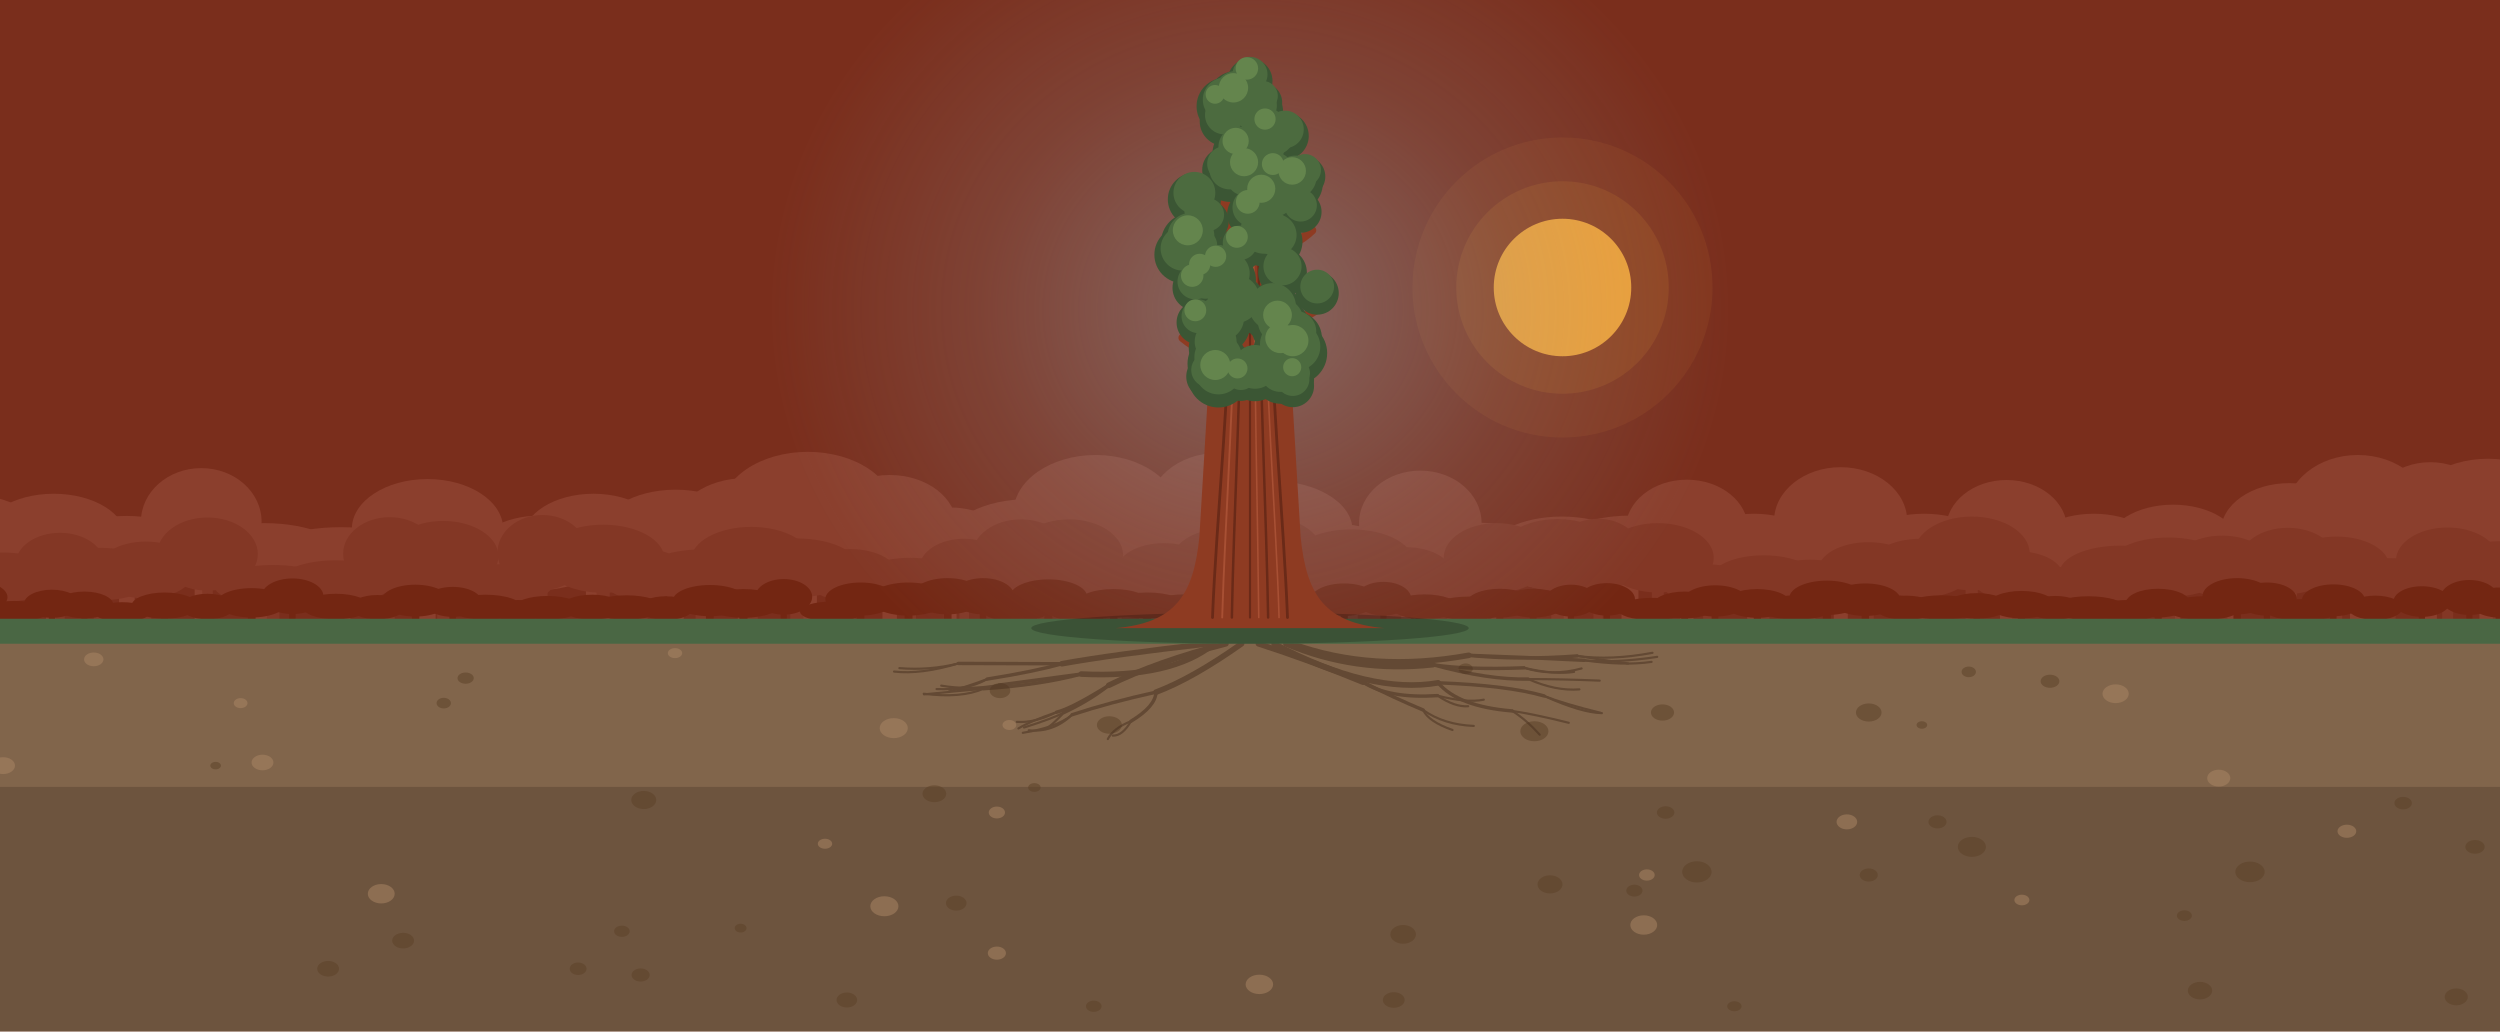
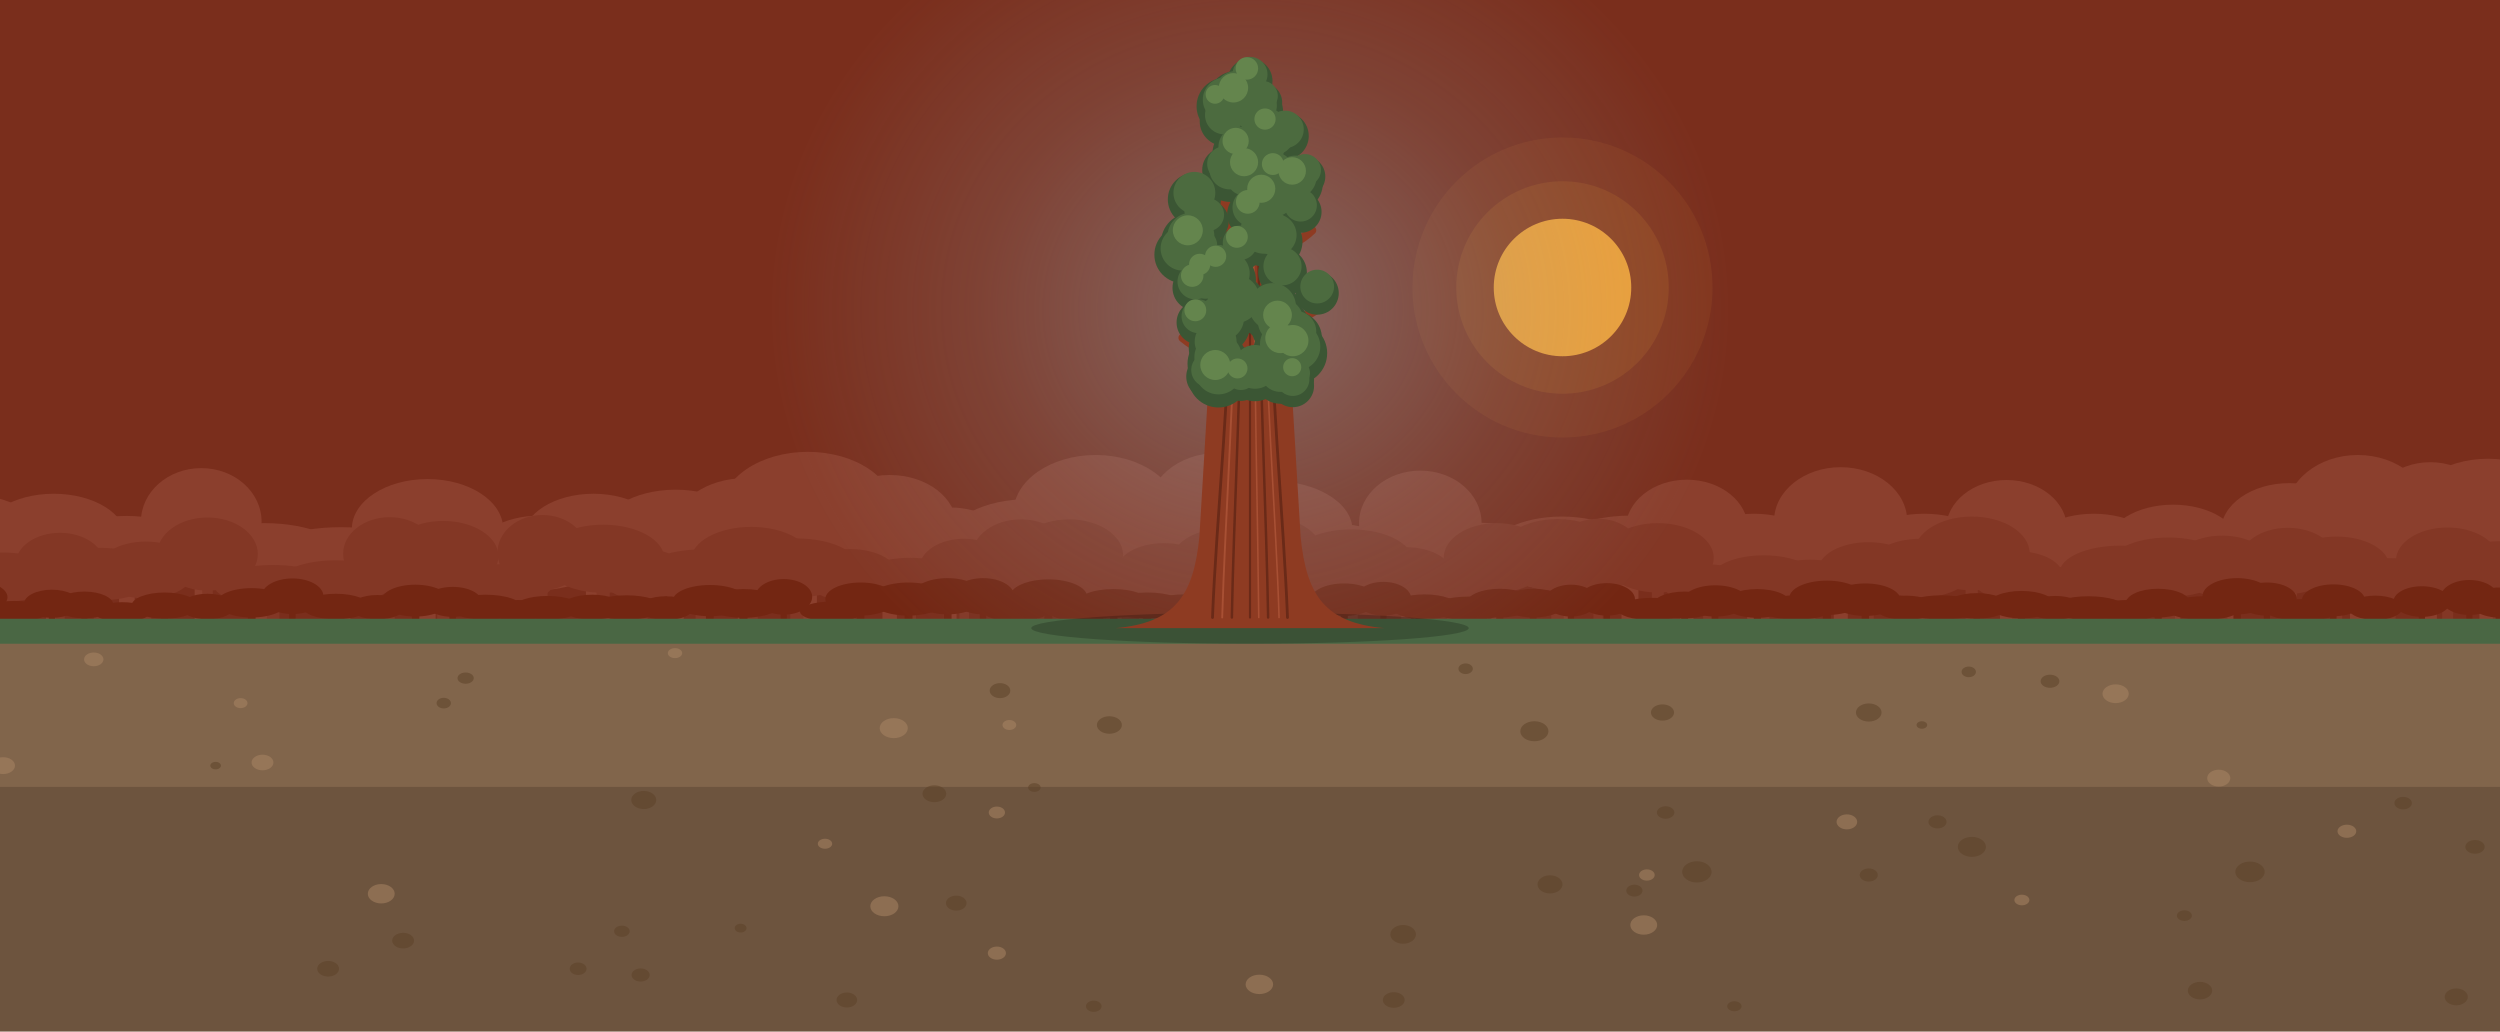
<svg xmlns="http://www.w3.org/2000/svg" width="800" height="330" viewBox="0 0 800 330">
  <rect width="800" height="330" fill="#7A2E1C" />
  <g opacity="1">
    <circle cx="500" cy="92" r="48" fill="#EFA036" fill-opacity="0.08" />
    <circle cx="500" cy="92" r="34" fill="#EFA036" fill-opacity="0.12" />
    <circle cx="500" cy="92" r="22" fill="#EFA036" />
  </g>
  <g fill="#8B3F2D">
    <rect x="-12.5" y="179.2" width="5.0" height="20.8" />
    <ellipse cx="-10.0" cy="172.5" rx="23.7" ry="14.2" />
    <rect x="14.7" y="179.0" width="4.9" height="21.0" />
    <ellipse cx="17.2" cy="172.3" rx="23.2" ry="14.3" />
    <rect x="38.1" y="182.6" width="5.0" height="17.4" />
    <ellipse cx="40.5" cy="177.0" rx="23.2" ry="11.9" />
    <rect x="62.3" y="174.9" width="4.1" height="25.1" />
    <ellipse cx="64.4" cy="166.9" rx="19.3" ry="17.1" />
    <rect x="81.8" y="183.7" width="5.5" height="16.3" />
    <ellipse cx="84.6" cy="178.5" rx="26.0" ry="11.1" />
    <rect x="106.2" y="184.4" width="5.9" height="15.6" />
    <ellipse cx="109.1" cy="179.3" rx="27.6" ry="10.6" />
    <rect x="134.2" y="176.6" width="5.2" height="23.4" />
    <ellipse cx="136.8" cy="169.2" rx="24.2" ry="15.9" />
    <rect x="152.8" y="184.7" width="5.0" height="15.3" />
    <ellipse cx="155.3" cy="179.8" rx="23.4" ry="10.4" />
    <rect x="170.6" y="182.5" width="4.4" height="17.5" />
    <ellipse cx="172.8" cy="176.9" rx="20.7" ry="11.9" />
    <rect x="187.5" y="179.0" width="4.8" height="21.0" />
    <ellipse cx="189.9" cy="172.3" rx="22.6" ry="14.3" />
    <rect x="213.6" y="178.3" width="5.2" height="21.7" />
    <ellipse cx="216.2" cy="171.4" rx="24.4" ry="14.7" />
    <rect x="236.1" y="176.5" width="4.8" height="23.5" />
    <ellipse cx="238.6" cy="169.0" rx="22.7" ry="16.0" />
    <rect x="255.5" y="172.3" width="5.9" height="27.7" />
    <ellipse cx="258.5" cy="163.4" rx="27.7" ry="18.8" />
    <rect x="282.4" y="176.0" width="4.6" height="24.0" />
    <ellipse cx="284.7" cy="168.3" rx="21.4" ry="16.3" />
    <rect x="302.0" y="181.2" width="4.1" height="18.8" />
    <ellipse cx="304.1" cy="175.2" rx="19.1" ry="12.8" />
    <rect x="326.6" y="179.8" width="5.6" height="20.2" />
    <ellipse cx="329.4" cy="173.4" rx="26.3" ry="13.7" />
    <rect x="347.8" y="172.8" width="5.6" height="27.2" />
    <ellipse cx="350.6" cy="164.1" rx="26.3" ry="18.5" />
    <rect x="364.5" y="182.2" width="5.7" height="17.8" />
    <ellipse cx="367.4" cy="176.6" rx="26.9" ry="12.1" />
    <rect x="387.1" y="172.5" width="4.7" height="27.5" />
    <ellipse cx="389.4" cy="163.7" rx="22.2" ry="18.7" />
    <rect x="404.3" y="176.9" width="5.5" height="23.1" />
    <ellipse cx="407.1" cy="169.6" rx="25.7" ry="15.7" />
    <rect x="424.6" y="183.8" width="4.6" height="16.2" />
    <ellipse cx="426.9" cy="178.6" rx="21.6" ry="11.0" />
    <rect x="452.4" y="175.3" width="4.2" height="24.7" />
    <ellipse cx="454.5" cy="167.4" rx="19.6" ry="16.8" />
    <rect x="472.0" y="183.6" width="4.1" height="16.4" />
    <ellipse cx="474.0" cy="178.4" rx="19.0" ry="11.1" />
    <rect x="497.2" y="182.6" width="5.0" height="17.4" />
    <ellipse cx="499.8" cy="177.1" rx="23.6" ry="11.8" />
    <rect x="518.9" y="182.5" width="5.4" height="17.5" />
    <ellipse cx="521.6" cy="176.9" rx="25.2" ry="11.9" />
    <rect x="537.7" y="176.8" width="4.2" height="23.2" />
    <ellipse cx="539.8" cy="169.3" rx="19.6" ry="15.8" />
    <rect x="559.1" y="182.2" width="4.5" height="17.8" />
    <ellipse cx="561.3" cy="176.5" rx="21.0" ry="12.1" />
    <rect x="586.8" y="174.8" width="4.5" height="25.2" />
    <ellipse cx="589.0" cy="166.7" rx="21.3" ry="17.2" />
    <rect x="613.4" y="182.2" width="4.7" height="17.8" />
    <ellipse cx="615.7" cy="176.5" rx="22.1" ry="12.1" />
    <rect x="640.0" y="176.8" width="4.1" height="23.2" />
    <ellipse cx="642.1" cy="169.4" rx="19.4" ry="15.8" />
    <rect x="667.8" y="182.2" width="4.5" height="17.8" />
    <ellipse cx="670.0" cy="176.5" rx="20.9" ry="12.1" />
    <rect x="693.2" y="180.7" width="4.5" height="19.3" />
    <ellipse cx="695.4" cy="174.6" rx="21.2" ry="13.1" />
    <rect x="710.5" y="183.7" width="5.1" height="16.3" />
    <ellipse cx="713.1" cy="178.5" rx="23.9" ry="11.1" />
    <rect x="730.2" y="177.3" width="4.7" height="22.7" />
    <ellipse cx="732.6" cy="170.0" rx="21.9" ry="15.4" />
    <rect x="752.0" y="172.8" width="4.9" height="27.2" />
    <ellipse cx="754.5" cy="164.1" rx="22.9" ry="18.5" />
    <rect x="775.5" y="174.0" width="4.3" height="26.0" />
    <ellipse cx="777.7" cy="165.6" rx="20.2" ry="17.7" />
    <rect x="793.4" y="173.4" width="5.6" height="26.6" />
    <ellipse cx="796.2" cy="164.9" rx="26.0" ry="18.1" />
    <rect x="813.1" y="182.5" width="5.4" height="17.5" />
    <ellipse cx="815.8" cy="176.9" rx="25.3" ry="11.9" />
  </g>
  <g fill="#833725">
    <rect x="-22.0" y="186.5" width="4.0" height="13.5" />
    <ellipse cx="-20.0" cy="182.1" rx="18.9" ry="9.2" />
    <rect x="-1.3" y="188.4" width="4.0" height="11.6" />
    <ellipse cx="0.7" cy="184.7" rx="18.6" ry="7.9" />
    <rect x="17.7" y="185.3" width="3.0" height="14.7" />
    <ellipse cx="19.2" cy="180.5" rx="14.2" ry="10.0" />
    <rect x="30.0" y="187.6" width="3.9" height="12.4" />
    <ellipse cx="32.0" cy="183.7" rx="18.5" ry="8.4" />
    <rect x="45.1" y="186.6" width="3.3" height="13.4" />
    <ellipse cx="46.7" cy="182.4" rx="15.6" ry="9.1" />
    <rect x="64.7" y="182.8" width="3.4" height="17.2" />
    <ellipse cx="66.4" cy="177.3" rx="16.1" ry="11.7" />
    <rect x="85.4" y="190.4" width="4.0" height="9.6" />
    <ellipse cx="87.4" cy="187.3" rx="18.9" ry="6.5" />
    <rect x="105.4" y="189.6" width="3.9" height="10.4" />
    <ellipse cx="107.4" cy="186.3" rx="18.2" ry="7.0" />
    <rect x="123.1" y="182.7" width="3.2" height="17.3" />
    <ellipse cx="124.7" cy="177.2" rx="14.9" ry="11.7" />
    <rect x="139.9" y="183.4" width="3.8" height="16.6" />
    <ellipse cx="141.8" cy="178.0" rx="17.7" ry="11.3" />
    <rect x="154.9" y="190.2" width="4.2" height="9.8" />
    <ellipse cx="157.0" cy="187.1" rx="19.8" ry="6.6" />
    <rect x="172.1" y="182.4" width="3.1" height="17.6" />
    <ellipse cx="173.6" cy="176.8" rx="14.4" ry="12.0" />
    <rect x="190.9" y="184.0" width="4.2" height="16.0" />
    <ellipse cx="193.0" cy="178.8" rx="19.6" ry="10.9" />
    <rect x="204.3" y="187.7" width="2.9" height="12.3" />
    <ellipse cx="205.8" cy="183.8" rx="13.8" ry="8.3" />
    <rect x="222.6" y="187.9" width="4.2" height="12.1" />
    <ellipse cx="224.7" cy="184.0" rx="19.9" ry="8.2" />
    <rect x="238.4" y="184.3" width="4.1" height="15.7" />
    <ellipse cx="240.4" cy="179.3" rx="19.3" ry="10.7" />
    <rect x="252.9" y="186.2" width="4.2" height="13.8" />
    <ellipse cx="255.0" cy="181.7" rx="19.9" ry="9.4" />
    <rect x="270.4" y="187.8" width="3.3" height="12.2" />
    <ellipse cx="272.1" cy="184.0" rx="15.2" ry="8.3" />
    <rect x="289.4" y="189.3" width="3.7" height="10.7" />
    <ellipse cx="291.3" cy="185.8" rx="17.5" ry="7.3" />
    <rect x="307.0" y="186.2" width="3.1" height="13.8" />
    <ellipse cx="308.5" cy="181.8" rx="14.3" ry="9.4" />
    <rect x="325.0" y="183.1" width="3.3" height="16.9" />
    <ellipse cx="326.7" cy="177.7" rx="15.6" ry="11.5" />
    <rect x="340.2" y="183.1" width="3.7" height="16.9" />
    <ellipse cx="342.1" cy="177.7" rx="17.3" ry="11.5" />
    <rect x="355.0" y="190.8" width="3.9" height="9.2" />
    <ellipse cx="356.9" cy="187.9" rx="18.5" ry="6.2" />
    <rect x="370.8" y="186.9" width="3.3" height="13.1" />
    <ellipse cx="372.5" cy="182.7" rx="15.3" ry="8.9" />
    <rect x="388.7" y="184.7" width="3.3" height="15.3" />
    <ellipse cx="390.4" cy="179.8" rx="15.5" ry="10.4" />
    <rect x="401.5" y="182.5" width="4.2" height="17.5" />
    <ellipse cx="403.6" cy="176.9" rx="19.6" ry="11.9" />
    <rect x="414.5" y="186.1" width="3.9" height="13.9" />
    <ellipse cx="416.4" cy="181.6" rx="18.0" ry="9.5" />
    <rect x="430.3" y="184.7" width="4.2" height="15.3" />
    <ellipse cx="432.4" cy="179.8" rx="19.9" ry="10.4" />
    <rect x="448.4" y="187.6" width="3.1" height="12.4" />
    <ellipse cx="449.9" cy="183.6" rx="14.8" ry="8.5" />
    <rect x="463.1" y="189.6" width="3.0" height="10.4" />
    <ellipse cx="464.6" cy="186.3" rx="14.2" ry="7.0" />
    <rect x="477.2" y="183.7" width="3.6" height="16.3" />
    <ellipse cx="479.0" cy="178.5" rx="17.0" ry="11.1" />
    <rect x="496.4" y="183.0" width="4.0" height="17.0" />
    <ellipse cx="498.4" cy="177.6" rx="18.9" ry="11.5" />
    <rect x="509.9" y="183.0" width="3.0" height="17.0" />
    <ellipse cx="511.4" cy="177.6" rx="14.1" ry="11.6" />
    <rect x="528.6" y="183.7" width="3.8" height="16.3" />
    <ellipse cx="530.5" cy="178.5" rx="17.9" ry="11.1" />
    <rect x="545.0" y="190.3" width="3.0" height="9.7" />
    <ellipse cx="546.5" cy="187.2" rx="14.0" ry="6.6" />
    <rect x="562.6" y="188.9" width="3.6" height="11.1" />
    <ellipse cx="564.4" cy="185.3" rx="17.0" ry="7.6" />
    <rect x="577.6" y="189.5" width="3.3" height="10.5" />
    <ellipse cx="579.2" cy="186.2" rx="15.4" ry="7.1" />
    <rect x="596.2" y="186.8" width="3.4" height="13.2" />
    <ellipse cx="597.9" cy="182.5" rx="16.1" ry="9.0" />
    <rect x="612.8" y="186.2" width="3.6" height="13.8" />
    <ellipse cx="614.6" cy="181.8" rx="16.9" ry="9.4" />
    <rect x="629.0" y="182.6" width="3.9" height="17.4" />
    <ellipse cx="631.0" cy="177.1" rx="18.5" ry="11.8" />
    <rect x="643.9" y="188.2" width="3.1" height="11.8" />
    <ellipse cx="645.5" cy="184.4" rx="14.7" ry="8.0" />
    <rect x="659.2" y="190.7" width="3.9" height="9.3" />
    <ellipse cx="661.1" cy="187.7" rx="18.4" ry="6.3" />
    <rect x="676.4" y="187.3" width="4.1" height="12.7" />
    <ellipse cx="678.5" cy="183.2" rx="19.4" ry="8.6" />
    <rect x="691.8" y="186.0" width="4.2" height="14.0" />
    <ellipse cx="693.9" cy="181.5" rx="19.7" ry="9.5" />
    <rect x="709.4" y="185.7" width="3.4" height="14.3" />
    <ellipse cx="711.1" cy="181.1" rx="15.9" ry="9.7" />
    <rect x="730.5" y="184.5" width="3.3" height="15.5" />
    <ellipse cx="732.1" cy="179.5" rx="15.5" ry="10.6" />
    <rect x="745.9" y="185.9" width="3.6" height="14.1" />
    <ellipse cx="747.7" cy="181.3" rx="16.9" ry="9.6" />
    <rect x="762.9" y="189.3" width="3.7" height="10.7" />
    <ellipse cx="764.7" cy="185.9" rx="17.3" ry="7.3" />
    <rect x="781.5" y="184.4" width="3.5" height="15.6" />
    <ellipse cx="783.2" cy="179.4" rx="16.5" ry="10.6" />
    <rect x="797.7" y="186.6" width="3.6" height="13.4" />
    <ellipse cx="799.6" cy="182.3" rx="17.0" ry="9.1" />
    <rect x="814.5" y="190.8" width="3.2" height="9.2" />
    <ellipse cx="816.2" cy="187.9" rx="15.2" ry="6.2" />
  </g>
  <g fill="#732612">
    <rect x="-11.3" y="193.7" width="2.6" height="8.3" />
    <ellipse cx="-10.0" cy="191.1" rx="12.4" ry="5.6" />
    <rect x="3.6" y="197.1" width="2.3" height="4.9" />
    <ellipse cx="4.7" cy="195.6" rx="10.9" ry="3.3" />
    <rect x="15.6" y="195.3" width="2.0" height="6.7" />
    <ellipse cx="16.6" cy="193.2" rx="8.9" ry="4.5" />
    <rect x="26.0" y="195.7" width="2.0" height="6.3" />
    <ellipse cx="27.0" cy="193.6" rx="9.3" ry="4.3" />
    <rect x="38.1" y="197.4" width="2.0" height="4.6" />
    <ellipse cx="39.1" cy="195.9" rx="8.8" ry="3.2" />
    <rect x="51.5" y="195.8" width="2.3" height="6.2" />
    <ellipse cx="52.7" cy="193.8" rx="10.6" ry="4.2" />
    <rect x="65.4" y="196.0" width="2.0" height="6.0" />
    <ellipse cx="66.4" cy="194.1" rx="8.6" ry="4.1" />
    <rect x="79.3" y="195.1" width="2.4" height="6.9" />
    <ellipse cx="80.5" cy="192.9" rx="11.2" ry="4.7" />
    <rect x="92.5" y="193.5" width="2.1" height="8.5" />
    <ellipse cx="93.6" cy="190.8" rx="9.9" ry="5.7" />
    <rect x="106.3" y="196.0" width="2.3" height="6.0" />
    <ellipse cx="107.5" cy="194.1" rx="10.8" ry="4.1" />
    <rect x="119.8" y="196.2" width="2.0" height="5.8" />
    <ellipse cx="120.8" cy="194.3" rx="8.8" ry="3.9" />
    <rect x="131.8" y="194.6" width="2.3" height="7.4" />
    <ellipse cx="132.9" cy="192.2" rx="10.9" ry="5.1" />
    <rect x="143.9" y="194.9" width="2.0" height="7.1" />
    <ellipse cx="144.9" cy="192.6" rx="9.2" ry="4.8" />
    <rect x="154.0" y="196.2" width="2.5" height="5.8" />
    <ellipse cx="155.3" cy="194.3" rx="11.8" ry="4.0" />
    <rect x="164.7" y="197.0" width="2.0" height="5.0" />
    <ellipse cx="165.7" cy="195.4" rx="8.8" ry="3.4" />
    <rect x="174.1" y="196.4" width="2.3" height="5.6" />
    <ellipse cx="175.2" cy="194.5" rx="10.8" ry="3.8" />
    <rect x="188.4" y="196.1" width="2.1" height="5.9" />
    <ellipse cx="189.5" cy="194.3" rx="10.0" ry="4.0" />
    <rect x="199.3" y="196.2" width="2.5" height="5.8" />
    <ellipse cx="200.5" cy="194.4" rx="11.7" ry="3.9" />
    <rect x="212.1" y="196.4" width="2.0" height="5.6" />
    <ellipse cx="213.1" cy="194.6" rx="8.8" ry="3.8" />
    <rect x="225.9" y="194.6" width="2.5" height="7.4" />
    <ellipse cx="227.2" cy="192.2" rx="11.9" ry="5.0" />
    <rect x="236.6" y="195.3" width="2.6" height="6.7" />
    <ellipse cx="237.9" cy="193.1" rx="12.3" ry="4.6" />
    <rect x="249.8" y="193.7" width="2.0" height="8.3" />
    <ellipse cx="250.8" cy="191.0" rx="9.1" ry="5.7" />
    <rect x="265.0" y="197.2" width="2.2" height="4.8" />
    <ellipse cx="266.1" cy="195.7" rx="10.1" ry="3.2" />
    <rect x="274.2" y="194.2" width="2.4" height="7.8" />
    <ellipse cx="275.4" cy="191.7" rx="11.3" ry="5.3" />
    <rect x="289.4" y="194.2" width="2.6" height="7.8" />
    <ellipse cx="290.7" cy="191.7" rx="12.4" ry="5.3" />
    <rect x="302.0" y="193.5" width="2.5" height="8.5" />
    <ellipse cx="303.2" cy="190.8" rx="11.5" ry="5.8" />
    <rect x="313.5" y="193.5" width="2.1" height="8.5" />
    <ellipse cx="314.6" cy="190.8" rx="10.0" ry="5.8" />
    <rect x="323.9" y="197.2" width="2.2" height="4.8" />
    <ellipse cx="325.0" cy="195.6" rx="10.4" ry="3.3" />
    <rect x="334.2" y="193.7" width="2.6" height="8.3" />
    <ellipse cx="335.5" cy="191.0" rx="12.4" ry="5.6" />
    <rect x="344.9" y="197.0" width="2.3" height="5.0" />
    <ellipse cx="346.1" cy="195.5" rx="10.6" ry="3.4" />
    <rect x="355.1" y="195.3" width="2.5" height="6.7" />
    <ellipse cx="356.3" cy="193.1" rx="11.8" ry="4.6" />
    <rect x="365.8" y="195.8" width="2.6" height="6.2" />
    <ellipse cx="367.1" cy="193.8" rx="12.2" ry="4.2" />
    <rect x="377.8" y="196.1" width="2.6" height="5.9" />
    <ellipse cx="379.1" cy="194.2" rx="12.1" ry="4.0" />
    <rect x="392.2" y="193.9" width="2.4" height="8.1" />
    <ellipse cx="393.4" cy="191.2" rx="11.3" ry="5.5" />
    <rect x="403.9" y="194.7" width="2.5" height="7.3" />
    <ellipse cx="405.2" cy="192.3" rx="11.9" ry="5.0" />
    <rect x="417.3" y="196.5" width="2.1" height="5.5" />
    <ellipse cx="418.3" cy="194.7" rx="9.6" ry="3.7" />
    <rect x="429.0" y="194.4" width="2.3" height="7.6" />
    <ellipse cx="430.1" cy="191.9" rx="10.7" ry="5.2" />
    <rect x="441.7" y="194.1" width="2.0" height="7.9" />
    <ellipse cx="442.7" cy="191.6" rx="8.9" ry="5.4" />
    <rect x="454.7" y="196.1" width="2.3" height="5.9" />
    <ellipse cx="455.9" cy="194.2" rx="10.7" ry="4.0" />
    <rect x="468.9" y="196.5" width="2.6" height="5.5" />
    <ellipse cx="470.2" cy="194.7" rx="12.4" ry="3.8" />
    <rect x="478.8" y="195.2" width="2.3" height="6.8" />
    <ellipse cx="480.0" cy="193.0" rx="10.7" ry="4.6" />
    <rect x="489.5" y="195.2" width="2.2" height="6.8" />
    <ellipse cx="490.7" cy="193.0" rx="10.4" ry="4.6" />
    <rect x="501.7" y="194.6" width="2.0" height="7.4" />
    <ellipse cx="502.7" cy="192.2" rx="8.4" ry="5.1" />
    <rect x="513.2" y="194.3" width="2.0" height="7.7" />
    <ellipse cx="514.2" cy="191.8" rx="9.0" ry="5.2" />
    <rect x="527.6" y="196.6" width="2.4" height="5.4" />
    <ellipse cx="528.8" cy="194.9" rx="11.3" ry="3.6" />
    <rect x="538.0" y="195.7" width="2.2" height="6.3" />
    <ellipse cx="539.1" cy="193.6" rx="10.2" ry="4.3" />
    <rect x="547.7" y="194.6" width="2.2" height="7.4" />
    <ellipse cx="548.9" cy="192.3" rx="10.4" ry="5.0" />
    <rect x="561.2" y="195.3" width="2.3" height="6.7" />
    <ellipse cx="562.3" cy="193.1" rx="10.7" ry="4.6" />
    <rect x="573.5" y="196.3" width="2.6" height="5.7" />
    <ellipse cx="574.8" cy="194.4" rx="12.2" ry="3.9" />
    <rect x="583.3" y="193.9" width="2.6" height="8.1" />
    <ellipse cx="584.6" cy="191.3" rx="12.0" ry="5.5" />
    <rect x="595.7" y="194.3" width="2.4" height="7.7" />
    <ellipse cx="596.9" cy="191.9" rx="11.2" ry="5.2" />
    <rect x="608.8" y="196.3" width="2.1" height="5.7" />
    <ellipse cx="609.9" cy="194.5" rx="9.7" ry="3.9" />
    <rect x="619.9" y="196.2" width="2.7" height="5.8" />
    <ellipse cx="621.3" cy="194.4" rx="12.4" ry="3.9" />
    <rect x="631.5" y="195.9" width="2.2" height="6.1" />
    <ellipse cx="632.6" cy="193.9" rx="10.2" ry="4.1" />
    <rect x="645.7" y="195.5" width="2.3" height="6.5" />
    <ellipse cx="646.9" cy="193.5" rx="10.7" ry="4.4" />
    <rect x="656.7" y="196.3" width="2.0" height="5.7" />
    <ellipse cx="657.7" cy="194.5" rx="8.8" ry="3.8" />
    <rect x="667.0" y="196.4" width="2.6" height="5.6" />
    <ellipse cx="668.3" cy="194.6" rx="12.0" ry="3.8" />
    <rect x="679.5" y="197.0" width="2.2" height="5.0" />
    <ellipse cx="680.6" cy="195.4" rx="10.3" ry="3.4" />
    <rect x="689.5" y="195.2" width="2.2" height="6.8" />
    <ellipse cx="690.6" cy="193.0" rx="10.3" ry="4.6" />
    <rect x="703.8" y="196.4" width="2.6" height="5.6" />
    <ellipse cx="705.1" cy="194.6" rx="12.0" ry="3.8" />
    <rect x="714.7" y="193.5" width="2.4" height="8.5" />
    <ellipse cx="715.9" cy="190.8" rx="11.1" ry="5.8" />
    <rect x="724.4" y="194.2" width="2.0" height="7.8" />
    <ellipse cx="725.4" cy="191.7" rx="9.6" ry="5.3" />
    <rect x="735.6" y="196.9" width="2.5" height="5.1" />
    <ellipse cx="736.9" cy="195.2" rx="11.9" ry="3.5" />
    <rect x="745.6" y="194.5" width="2.1" height="7.5" />
    <ellipse cx="746.7" cy="192.1" rx="10.1" ry="5.1" />
    <rect x="759.1" y="196.3" width="2.0" height="5.7" />
    <ellipse cx="760.1" cy="194.5" rx="8.7" ry="3.9" />
    <rect x="774.0" y="194.8" width="2.0" height="7.2" />
    <ellipse cx="775.0" cy="192.5" rx="9.1" ry="4.9" />
    <rect x="789.2" y="193.8" width="2.0" height="8.2" />
    <ellipse cx="790.2" cy="191.2" rx="9.2" ry="5.6" />
    <rect x="798.6" y="195.0" width="2.0" height="7.0" />
    <ellipse cx="799.6" cy="192.8" rx="9.0" ry="4.8" />
    <rect x="812.1" y="195.6" width="2.4" height="6.4" />
    <ellipse cx="813.3" cy="193.5" rx="11.4" ry="4.4" />
  </g>
  <defs>
    <radialGradient id="gloaklp">
      <stop offset="0" stop-color="#94A1A9" stop-opacity="0.5" />
      <stop offset="0.55" stop-color="#94A1A9" stop-opacity="0.18" />
      <stop offset="1" stop-color="#94A1A9" stop-opacity="0" />
    </radialGradient>
  </defs>
  <ellipse cx="400" cy="99.138" rx="154.655" ry="141.207" fill="url(#gloaklp)" />
  <rect x="0" y="200" width="800" height="130" fill="#81654B" />
  <rect x="0" y="251.8" width="800" height="78.2" fill="#6D543E" />
  <ellipse cx="323" cy="232" rx="2.2" ry="1.6" fill="#A88462" fill-opacity="0.55" />
  <ellipse cx="199" cy="298" rx="2.5" ry="1.8" fill="#5E4229" fill-opacity="0.55" />
  <ellipse cx="306" cy="289" rx="3.3" ry="2.4" fill="#5E4229" fill-opacity="0.55" />
  <ellipse cx="751" cy="266" rx="3.0" ry="2.1" fill="#A88462" fill-opacity="0.55" />
  <ellipse cx="491" cy="234" rx="4.5" ry="3.2" fill="#5E4229" fill-opacity="0.55" />
  <ellipse cx="299" cy="254" rx="3.8" ry="2.7" fill="#5E4229" fill-opacity="0.55" />
  <ellipse cx="122" cy="286" rx="4.3" ry="3.1" fill="#A88462" fill-opacity="0.55" />
  <ellipse cx="271" cy="320" rx="3.3" ry="2.4" fill="#5E4229" fill-opacity="0.55" />
  <ellipse cx="620" cy="263" rx="2.9" ry="2.1" fill="#5E4229" fill-opacity="0.55" />
  <ellipse cx="216" cy="209" rx="2.3" ry="1.6" fill="#A88462" fill-opacity="0.55" />
  <ellipse cx="792" cy="271" rx="3.1" ry="2.2" fill="#5E4229" fill-opacity="0.55" />
  <ellipse cx="720" cy="279" rx="4.7" ry="3.3" fill="#5E4229" fill-opacity="0.55" />
  <ellipse cx="286" cy="233" rx="4.5" ry="3.2" fill="#A88462" fill-opacity="0.55" />
  <ellipse cx="129" cy="301" rx="3.5" ry="2.5" fill="#5E4229" fill-opacity="0.55" />
  <ellipse cx="786" cy="319" rx="3.7" ry="2.7" fill="#5E4229" fill-opacity="0.55" />
  <ellipse cx="30" cy="211" rx="3.1" ry="2.2" fill="#A88462" fill-opacity="0.55" />
  <ellipse cx="656" cy="218" rx="3.0" ry="2.1" fill="#5E4229" fill-opacity="0.55" />
  <ellipse cx="69" cy="245" rx="1.7" ry="1.2" fill="#5E4229" fill-opacity="0.55" />
  <ellipse cx="264" cy="270" rx="2.3" ry="1.6" fill="#A88462" fill-opacity="0.55" />
  <ellipse cx="630" cy="215" rx="2.3" ry="1.7" fill="#5E4229" fill-opacity="0.55" />
  <ellipse cx="206" cy="256" rx="4.0" ry="2.9" fill="#5E4229" fill-opacity="0.55" />
  <ellipse cx="283" cy="290" rx="4.5" ry="3.2" fill="#A88462" fill-opacity="0.55" />
  <ellipse cx="105" cy="310" rx="3.5" ry="2.5" fill="#5E4229" fill-opacity="0.55" />
  <ellipse cx="598" cy="280" rx="2.9" ry="2.1" fill="#5E4229" fill-opacity="0.55" />
  <ellipse cx="77" cy="225" rx="2.2" ry="1.6" fill="#A88462" fill-opacity="0.55" />
  <ellipse cx="142" cy="225" rx="2.3" ry="1.7" fill="#5E4229" fill-opacity="0.55" />
  <ellipse cx="449" cy="299" rx="4.1" ry="3.0" fill="#5E4229" fill-opacity="0.55" />
  <ellipse cx="677" cy="222" rx="4.2" ry="3.0" fill="#A88462" fill-opacity="0.55" />
  <ellipse cx="149" cy="217" rx="2.6" ry="1.8" fill="#5E4229" fill-opacity="0.55" />
  <ellipse cx="469" cy="214" rx="2.3" ry="1.7" fill="#5E4229" fill-opacity="0.55" />
  <ellipse cx="319" cy="305" rx="2.9" ry="2.1" fill="#A88462" fill-opacity="0.55" />
  <ellipse cx="331" cy="252" rx="2.0" ry="1.4" fill="#5E4229" fill-opacity="0.55" />
  <ellipse cx="704" cy="317" rx="3.9" ry="2.8" fill="#5E4229" fill-opacity="0.55" />
  <ellipse cx="319" cy="260" rx="2.6" ry="1.9" fill="#A88462" fill-opacity="0.55" />
  <ellipse cx="523" cy="285" rx="2.6" ry="1.9" fill="#5E4229" fill-opacity="0.55" />
  <ellipse cx="699" cy="293" rx="2.4" ry="1.7" fill="#5E4229" fill-opacity="0.55" />
  <ellipse cx="647" cy="288" rx="2.4" ry="1.7" fill="#A88462" fill-opacity="0.55" />
  <ellipse cx="237" cy="297" rx="1.9" ry="1.4" fill="#5E4229" fill-opacity="0.55" />
  <ellipse cx="350" cy="322" rx="2.5" ry="1.8" fill="#5E4229" fill-opacity="0.55" />
  <ellipse cx="403" cy="315" rx="4.4" ry="3.1" fill="#A88462" fill-opacity="0.55" />
  <ellipse cx="631" cy="271" rx="4.5" ry="3.2" fill="#5E4229" fill-opacity="0.55" />
  <ellipse cx="205" cy="312" rx="2.9" ry="2.1" fill="#5E4229" fill-opacity="0.55" />
  <ellipse cx="527" cy="280" rx="2.5" ry="1.8" fill="#A88462" fill-opacity="0.55" />
  <ellipse cx="543" cy="279" rx="4.7" ry="3.4" fill="#5E4229" fill-opacity="0.55" />
  <ellipse cx="533" cy="260" rx="2.8" ry="2.0" fill="#5E4229" fill-opacity="0.55" />
  <ellipse cx="710" cy="249" rx="3.7" ry="2.7" fill="#A88462" fill-opacity="0.55" />
  <ellipse cx="555" cy="322" rx="2.3" ry="1.6" fill="#5E4229" fill-opacity="0.55" />
  <ellipse cx="532" cy="228" rx="3.7" ry="2.6" fill="#5E4229" fill-opacity="0.55" />
  <ellipse cx="526" cy="296" rx="4.3" ry="3.1" fill="#A88462" fill-opacity="0.55" />
  <ellipse cx="185" cy="310" rx="2.7" ry="2.0" fill="#5E4229" fill-opacity="0.55" />
  <ellipse cx="320" cy="221" rx="3.3" ry="2.4" fill="#5E4229" fill-opacity="0.55" />
  <ellipse cx="1" cy="245" rx="3.8" ry="2.7" fill="#A88462" fill-opacity="0.55" />
  <ellipse cx="598" cy="228" rx="4.1" ry="2.9" fill="#5E4229" fill-opacity="0.55" />
  <ellipse cx="355" cy="232" rx="4.0" ry="2.8" fill="#5E4229" fill-opacity="0.55" />
  <ellipse cx="591" cy="263" rx="3.3" ry="2.4" fill="#A88462" fill-opacity="0.55" />
  <ellipse cx="496" cy="283" rx="4.0" ry="2.9" fill="#5E4229" fill-opacity="0.55" />
  <ellipse cx="615" cy="232" rx="1.7" ry="1.2" fill="#5E4229" fill-opacity="0.55" />
  <ellipse cx="84" cy="244" rx="3.5" ry="2.5" fill="#A88462" fill-opacity="0.55" />
  <ellipse cx="769" cy="257" rx="2.8" ry="2.0" fill="#5E4229" fill-opacity="0.55" />
  <ellipse cx="446" cy="320" rx="3.5" ry="2.5" fill="#5E4229" fill-opacity="0.55" />
-   <g stroke="#4A3220" fill="none" stroke-linecap="round" opacity=".55">
-     <path d="M413.5 206.0Q439.1 215.3 470.0 209.7" stroke-width="1.8" />
-     <path d="M470.0 209.7Q485.7 211.3 504.7 209.9" stroke-width="1.1" />
-     <path d="M504.7 209.9Q512.6 211.2 521.0 212.3" stroke-width="0.7" />
-     <path d="M504.7 209.9Q515.5 211.4 528.8 208.9" stroke-width="0.7" />
-     <path d="M470.0 209.7Q487.9 210.3 506.9 211.3" stroke-width="1.1" />
-     <path d="M506.9 211.3Q519.6 213.1 528.5 211.8" stroke-width="0.7" />
-     <path d="M506.9 211.3Q517.2 212.2 530.3 210.2" stroke-width="0.7" />
-     <path d="M411.5 206.0Q433.6 215.4 458.5 212.7" stroke-width="1.8" />
-     <path d="M458.5 212.7Q476.3 217.6 489.0 217.3" stroke-width="1.1" />
-     <path d="M489.0 217.3Q497.8 221.2 505.4 220.6" stroke-width="0.7" />
-     <path d="M489.0 217.3Q499.5 217.3 511.9 217.8" stroke-width="0.7" />
-     <path d="M458.5 212.7Q469.3 214.4 487.7 213.7" stroke-width="1.1" />
-     <path d="M487.7 213.7Q496.7 216.5 506.1 213.9" stroke-width="0.7" />
-     <path d="M487.7 213.7Q497.5 216.0 503.7 215.0" stroke-width="0.7" />
-     <path d="M407.7 206.0Q438.6 222.3 460.2 218.5" stroke-width="1.8" />
-     <path d="M460.2 218.5Q482.3 219.3 494.1 222.7" stroke-width="1.1" />
-     <path d="M494.1 222.7Q500.4 225.2 512.2 228.1" stroke-width="0.7" />
-     <path d="M494.1 222.7Q506.1 228.1 512.6 228.2" stroke-width="0.7" />
-     <path d="M460.2 218.5Q466.6 226.1 483.9 227.5" stroke-width="1.1" />
-     <path d="M483.9 227.5Q488.4 230.3 492.7 235.1" stroke-width="0.7" />
-     <path d="M483.9 227.5Q491.2 228.6 502.0 231.3" stroke-width="0.7" />
-     <path d="M402.7 206.0Q419.4 211.4 436.2 218.3" stroke-width="1.8" />
-     <path d="M436.2 218.3Q444.3 223.6 460.0 222.6" stroke-width="1.1" />
-     <path d="M460.0 222.6Q465.5 226.3 469.8 226.0" stroke-width="0.7" />
-     <path d="M460.0 222.6Q469.2 225.0 474.8 223.9" stroke-width="0.7" />
-     <path d="M436.2 218.3Q446.5 223.5 455.4 227.2" stroke-width="1.1" />
-     <path d="M455.4 227.2Q457.1 230.9 464.8 233.6" stroke-width="0.7" />
-     <path d="M455.4 227.2Q462.0 231.9 471.6 232.3" stroke-width="0.7" />
-     <path d="M397.3 206.0Q381.6 217.1 369.9 221.5" stroke-width="1.8" />
-     <path d="M369.9 221.5Q355.3 224.7 343.1 228.7" stroke-width="1.1" />
-     <path d="M343.1 228.7Q337.0 234.5 329.2 233.7" stroke-width="0.7" />
-     <path d="M343.1 228.7Q338.2 232.8 327.3 234.5" stroke-width="0.7" />
-     <path d="M369.9 221.5Q369.8 226.0 361.9 230.8" stroke-width="1.1" />
-     <path d="M361.9 230.8Q356.3 233.0 354.5 236.5" stroke-width="0.7" />
-     <path d="M361.9 230.8Q359.2 235.5 356.1 235.4" stroke-width="0.7" />
-     <path d="M392.3 206.0Q370.4 211.6 354.8 219.3" stroke-width="1.8" />
-     <path d="M354.8 219.3Q342.8 226.8 338.1 227.9" stroke-width="1.1" />
-     <path d="M338.1 227.9Q329.6 230.8 325.9 233.1" stroke-width="0.7" />
-     <path d="M338.1 227.9Q331.1 231.4 325.4 231.0" stroke-width="0.7" />
-     <path d="M354.8 219.3Q348.9 224.0 340.5 228.0" stroke-width="1.1" />
-     <path d="M340.5 228.0Q336.5 232.2 334.6 233.3" stroke-width="0.7" />
-     <path d="M340.5 228.0Q336.9 229.9 327.7 232.8" stroke-width="0.7" />
-     <path d="M388.5 206.0Q374.9 217.1 346.0 215.7" stroke-width="1.8" />
-     <path d="M346.0 215.7Q329.7 217.9 319.7 219.2" stroke-width="1.1" />
-     <path d="M319.7 219.2Q309.7 220.9 301.2 219.4" stroke-width="0.7" />
-     <path d="M319.7 219.2Q310.0 221.5 304.1 220.0" stroke-width="0.7" />
-     <path d="M346.0 215.7Q332.9 219.2 314.7 220.4" stroke-width="1.1" />
-     <path d="M314.7 220.4Q307.6 221.0 295.7 222.2" stroke-width="0.7" />
-     <path d="M314.7 220.4Q307.6 223.5 295.6 222.0" stroke-width="0.7" />
-     <path d="M386.5 206.0Q355.8 209.5 339.8 212.4" stroke-width="1.8" />
-     <path d="M339.8 212.4Q325.3 212.4 306.7 212.3" stroke-width="1.1" />
-     <path d="M306.7 212.3Q297.4 214.6 287.8 213.8" stroke-width="0.7" />
-     <path d="M306.7 212.3Q294.7 215.9 286.1 214.9" stroke-width="0.7" />
-     <path d="M339.8 212.4Q331.0 214.9 315.9 217.3" stroke-width="1.1" />
-     <path d="M315.9 217.3Q309.7 220.9 299.7 220.5" stroke-width="0.7" />
-     <path d="M315.9 217.3Q309.6 219.7 303.6 221.3" stroke-width="0.7" />
-   </g>
  <rect x="0" y="198" width="800" height="8" fill="#4A6744" />
  <ellipse cx="400" cy="201" rx="70" ry="5" fill="#000000" fill-opacity="0.2" />
  <g opacity="1">
    <path d="M357.0 201.0C375.9 199.3 381.9 190.7 383.8 171.8L390.7 56.5L409.3 56.5L416.2 171.8C418.1 190.7 424.1 199.3 443.0 201.0Z" fill="#8E3B22" />
    <path d="M388.0 197.6C389.2 166.6 393.8 123.6 395.0 66.8" stroke="#5E2414" stroke-width="0.9" fill="none" stroke-linecap="round" opacity=".75" />
    <path d="M394.2 197.6C394.7 166.6 397.2 123.6 397.8 66.8" stroke="#5E2414" stroke-width="0.8" fill="none" stroke-linecap="round" opacity=".75" />
    <path d="M400.0 197.6C400.0 166.6 400.0 123.6 400.0 66.8" stroke="#5E2414" stroke-width="0.7" fill="none" stroke-linecap="round" opacity=".75" />
    <path d="M405.8 197.6C405.3 166.6 403.1 123.6 402.5 66.8" stroke="#5E2414" stroke-width="0.8" fill="none" stroke-linecap="round" opacity=".75" />
    <path d="M412.0 197.6C410.8 166.6 406.5 123.6 405.2 66.8" stroke="#5E2414" stroke-width="0.9" fill="none" stroke-linecap="round" opacity=".75" />
    <path d="M391.1 197.6C392.0 166.6 395.2 123.6 396.1 66.8" stroke="#B0573A" stroke-width="0.6" fill="none" stroke-linecap="round" opacity=".75" />
    <path d="M402.8 197.6C402.5 166.6 401.4 123.6 401.1 66.8" stroke="#B0573A" stroke-width="0.5" fill="none" stroke-linecap="round" opacity=".75" />
    <path d="M409.3 197.6C408.4 166.6 404.8 123.6 403.9 66.8" stroke="#B0573A" stroke-width="0.5" fill="none" stroke-linecap="round" opacity=".75" />
    <path d="M394.0 115.0Q384.7 113.3 378.5 108.1" stroke="#8E3B22" stroke-width="2.8" fill="none" stroke-linecap="round" />
    <path d="M406.0 104.7Q416.3 103.0 423.2 97.8" stroke="#8E3B22" stroke-width="2.8" fill="none" stroke-linecap="round" />
    <path d="M394.0 92.6Q385.7 90.9 380.2 85.8" stroke="#8E3B22" stroke-width="2.8" fill="none" stroke-linecap="round" />
    <path d="M406.0 80.6Q414.3 78.9 419.8 73.7" stroke="#8E3B22" stroke-width="2.8" fill="none" stroke-linecap="round" />
    <path d="M394.0 70.3Q387.8 68.6 383.7 63.4" stroke="#8E3B22" stroke-width="2.8" fill="none" stroke-linecap="round" />
    <g fill="#3B5634">
      <circle cx="397.1" cy="121.9" r="6.4" />
      <circle cx="401.6" cy="119.5" r="8.9" />
      <circle cx="386.7" cy="120.5" r="7.1" />
      <circle cx="389.9" cy="120.7" r="9.7" />
      <circle cx="409.7" cy="121.1" r="8.1" />
      <circle cx="413.7" cy="123.5" r="6.8" />
      <circle cx="414.6" cy="121.4" r="5.9" />
      <circle cx="415.5" cy="110.0" r="6.9" />
      <circle cx="389.8" cy="116.4" r="9.8" />
      <circle cx="414.8" cy="113.0" r="9.9" />
      <circle cx="416.0" cy="113.1" r="7.4" />
      <circle cx="414.6" cy="108.1" r="8.4" />
      <circle cx="410.7" cy="112.2" r="9.6" />
      <circle cx="389.0" cy="111.4" r="8.6" />
      <circle cx="407.2" cy="100.2" r="9.6" />
      <circle cx="409.8" cy="104.8" r="9.3" />
      <circle cx="391.2" cy="97.8" r="6.0" />
      <circle cx="395.4" cy="97.7" r="9.9" />
      <circle cx="383.5" cy="103.2" r="7.0" />
      <circle cx="390.8" cy="103.8" r="9.3" />
      <circle cx="395.0" cy="99.5" r="7.2" />
      <circle cx="382.5" cy="92.1" r="7.3" />
      <circle cx="421.5" cy="93.8" r="6.9" />
      <circle cx="410.4" cy="87.2" r="7.8" />
      <circle cx="384.9" cy="88.6" r="6.7" />
      <circle cx="385.7" cy="93.0" r="6.0" />
      <circle cx="392.9" cy="89.6" r="9.0" />
      <circle cx="390.0" cy="85.9" r="6.9" />
      <circle cx="384.4" cy="80.6" r="6.6" />
      <circle cx="404.6" cy="75.6" r="9.7" />
      <circle cx="396.8" cy="79.7" r="7.1" />
      <circle cx="380.3" cy="76.8" r="7.9" />
      <circle cx="378.5" cy="81.5" r="9.1" />
      <circle cx="381.1" cy="77.7" r="9.6" />
      <circle cx="408.2" cy="77.3" r="8.6" />
      <circle cx="383.7" cy="69.4" r="6.0" />
      <circle cx="404.6" cy="64.3" r="9.0" />
      <circle cx="386.4" cy="70.8" r="6.8" />
      <circle cx="416.2" cy="67.8" r="6.7" />
      <circle cx="400.4" cy="68.5" r="7.7" />
      <circle cx="382.2" cy="63.8" r="8.5" />
      <circle cx="408.2" cy="65.5" r="7.2" />
      <circle cx="414.5" cy="58.7" r="8.8" />
      <circle cx="393.5" cy="56.2" r="8.4" />
      <circle cx="417.6" cy="56.5" r="6.5" />
      <circle cx="408.3" cy="56.4" r="7.1" />
      <circle cx="391.9" cy="54.4" r="7.2" />
      <circle cx="398.0" cy="59.3" r="6.8" />
      <circle cx="399.2" cy="55.8" r="8.9" />
      <circle cx="406.6" cy="47.0" r="6.1" />
      <circle cx="411.2" cy="43.5" r="7.6" />
      <circle cx="405.8" cy="42.0" r="6.8" />
      <circle cx="407.5" cy="45.0" r="8.7" />
      <circle cx="405.7" cy="50.3" r="6.6" />
      <circle cx="396.4" cy="49.0" r="8.4" />
      <circle cx="405.1" cy="43.9" r="7.3" />
      <circle cx="391.8" cy="38.8" r="7.9" />
      <circle cx="395.7" cy="32.1" r="9.4" />
      <circle cx="400.9" cy="38.4" r="7.0" />
      <circle cx="400.0" cy="34.2" r="6.2" />
      <circle cx="389.9" cy="34.1" r="6.0" />
      <circle cx="401.7" cy="35.8" r="8.9" />
      <circle cx="392.0" cy="34.0" r="9.1" />
      <circle cx="400.0" cy="25.9" r="7.2" />
      <circle cx="396.6" cy="31.1" r="6.5" />
      <circle cx="404.1" cy="32.8" r="6.2" />
    </g>
    <g fill="#4C6B3F">
      <circle cx="397.1" cy="119.8" r="5.0" />
      <circle cx="401.6" cy="117.4" r="7.0" />
      <circle cx="386.7" cy="118.4" r="5.5" />
      <circle cx="389.9" cy="118.7" r="7.5" />
      <circle cx="409.7" cy="119.0" r="6.4" />
      <circle cx="413.7" cy="121.4" r="5.3" />
      <circle cx="414.6" cy="119.4" r="4.6" />
      <circle cx="415.5" cy="107.9" r="5.4" />
      <circle cx="389.8" cy="114.3" r="7.6" />
      <circle cx="414.8" cy="110.9" r="7.7" />
      <circle cx="416.0" cy="111.1" r="5.8" />
      <circle cx="414.6" cy="106.1" r="6.6" />
      <circle cx="410.7" cy="110.1" r="7.5" />
      <circle cx="389.0" cy="109.3" r="6.7" />
      <circle cx="407.2" cy="98.1" r="7.5" />
      <circle cx="409.8" cy="102.7" r="7.3" />
      <circle cx="391.2" cy="95.7" r="4.7" />
      <circle cx="395.4" cy="95.7" r="7.7" />
      <circle cx="383.5" cy="101.2" r="5.4" />
      <circle cx="390.8" cy="101.7" r="7.3" />
      <circle cx="395.0" cy="97.4" r="5.6" />
      <circle cx="382.5" cy="90.1" r="5.7" />
      <circle cx="421.5" cy="91.7" r="5.4" />
      <circle cx="410.4" cy="85.2" r="6.1" />
      <circle cx="384.9" cy="86.5" r="5.2" />
      <circle cx="385.7" cy="90.9" r="4.7" />
      <circle cx="392.9" cy="87.5" r="7.0" />
      <circle cx="390.0" cy="83.8" r="5.4" />
      <circle cx="384.4" cy="78.5" r="5.1" />
      <circle cx="404.6" cy="73.6" r="7.6" />
      <circle cx="396.8" cy="77.7" r="5.5" />
      <circle cx="380.3" cy="74.7" r="6.2" />
      <circle cx="378.5" cy="79.5" r="7.1" />
      <circle cx="381.1" cy="75.6" r="7.5" />
      <circle cx="408.2" cy="75.2" r="6.7" />
      <circle cx="383.7" cy="67.3" r="4.7" />
      <circle cx="404.6" cy="62.2" r="7.0" />
      <circle cx="386.4" cy="68.7" r="5.3" />
      <circle cx="416.2" cy="65.7" r="5.2" />
      <circle cx="400.4" cy="66.4" r="6.0" />
      <circle cx="382.2" cy="61.7" r="6.7" />
      <circle cx="408.2" cy="63.5" r="5.7" />
      <circle cx="414.5" cy="56.6" r="6.8" />
      <circle cx="393.5" cy="54.1" r="6.5" />
      <circle cx="417.6" cy="54.4" r="5.1" />
      <circle cx="408.3" cy="54.4" r="5.5" />
      <circle cx="391.9" cy="52.4" r="5.6" />
      <circle cx="398.0" cy="57.2" r="5.3" />
      <circle cx="399.2" cy="53.8" r="7.0" />
      <circle cx="406.6" cy="45.0" r="4.7" />
      <circle cx="411.2" cy="41.4" r="6.0" />
      <circle cx="405.8" cy="40.0" r="5.3" />
      <circle cx="407.5" cy="42.9" r="6.8" />
      <circle cx="405.7" cy="48.3" r="5.1" />
      <circle cx="396.4" cy="47.0" r="6.5" />
      <circle cx="405.1" cy="41.8" r="5.7" />
      <circle cx="391.8" cy="36.8" r="6.2" />
      <circle cx="395.7" cy="30.0" r="7.3" />
      <circle cx="400.9" cy="36.3" r="5.5" />
      <circle cx="400.0" cy="32.2" r="4.8" />
      <circle cx="389.9" cy="32.1" r="4.7" />
      <circle cx="401.7" cy="33.7" r="6.9" />
      <circle cx="392.0" cy="31.9" r="7.1" />
      <circle cx="400.0" cy="23.8" r="5.6" />
      <circle cx="396.6" cy="29.0" r="5.1" />
      <circle cx="404.1" cy="30.7" r="4.8" />
    </g>
    <g fill="#64854D">
      <circle cx="396.0" cy="117.9" r="3.2" />
      <circle cx="388.9" cy="116.8" r="4.8" />
      <circle cx="413.5" cy="117.5" r="2.9" />
      <circle cx="413.7" cy="109.0" r="5.0" />
      <circle cx="409.7" cy="108.2" r="4.8" />
      <circle cx="408.8" cy="100.8" r="4.6" />
      <circle cx="382.5" cy="99.3" r="3.5" />
      <circle cx="381.5" cy="88.2" r="3.6" />
      <circle cx="383.9" cy="84.6" r="3.4" />
      <circle cx="389.0" cy="82.0" r="3.4" />
      <circle cx="395.8" cy="75.8" r="3.5" />
      <circle cx="380.1" cy="73.7" r="4.8" />
      <circle cx="403.6" cy="60.4" r="4.5" />
      <circle cx="399.3" cy="64.6" r="3.8" />
      <circle cx="413.5" cy="54.7" r="4.4" />
      <circle cx="407.3" cy="52.5" r="3.5" />
      <circle cx="398.1" cy="51.9" r="4.5" />
      <circle cx="404.8" cy="38.1" r="3.4" />
      <circle cx="395.4" cy="45.1" r="4.2" />
      <circle cx="394.7" cy="28.1" r="4.7" />
      <circle cx="388.8" cy="30.2" r="3.0" />
      <circle cx="399.0" cy="21.9" r="3.6" />
    </g>
  </g>
</svg>
